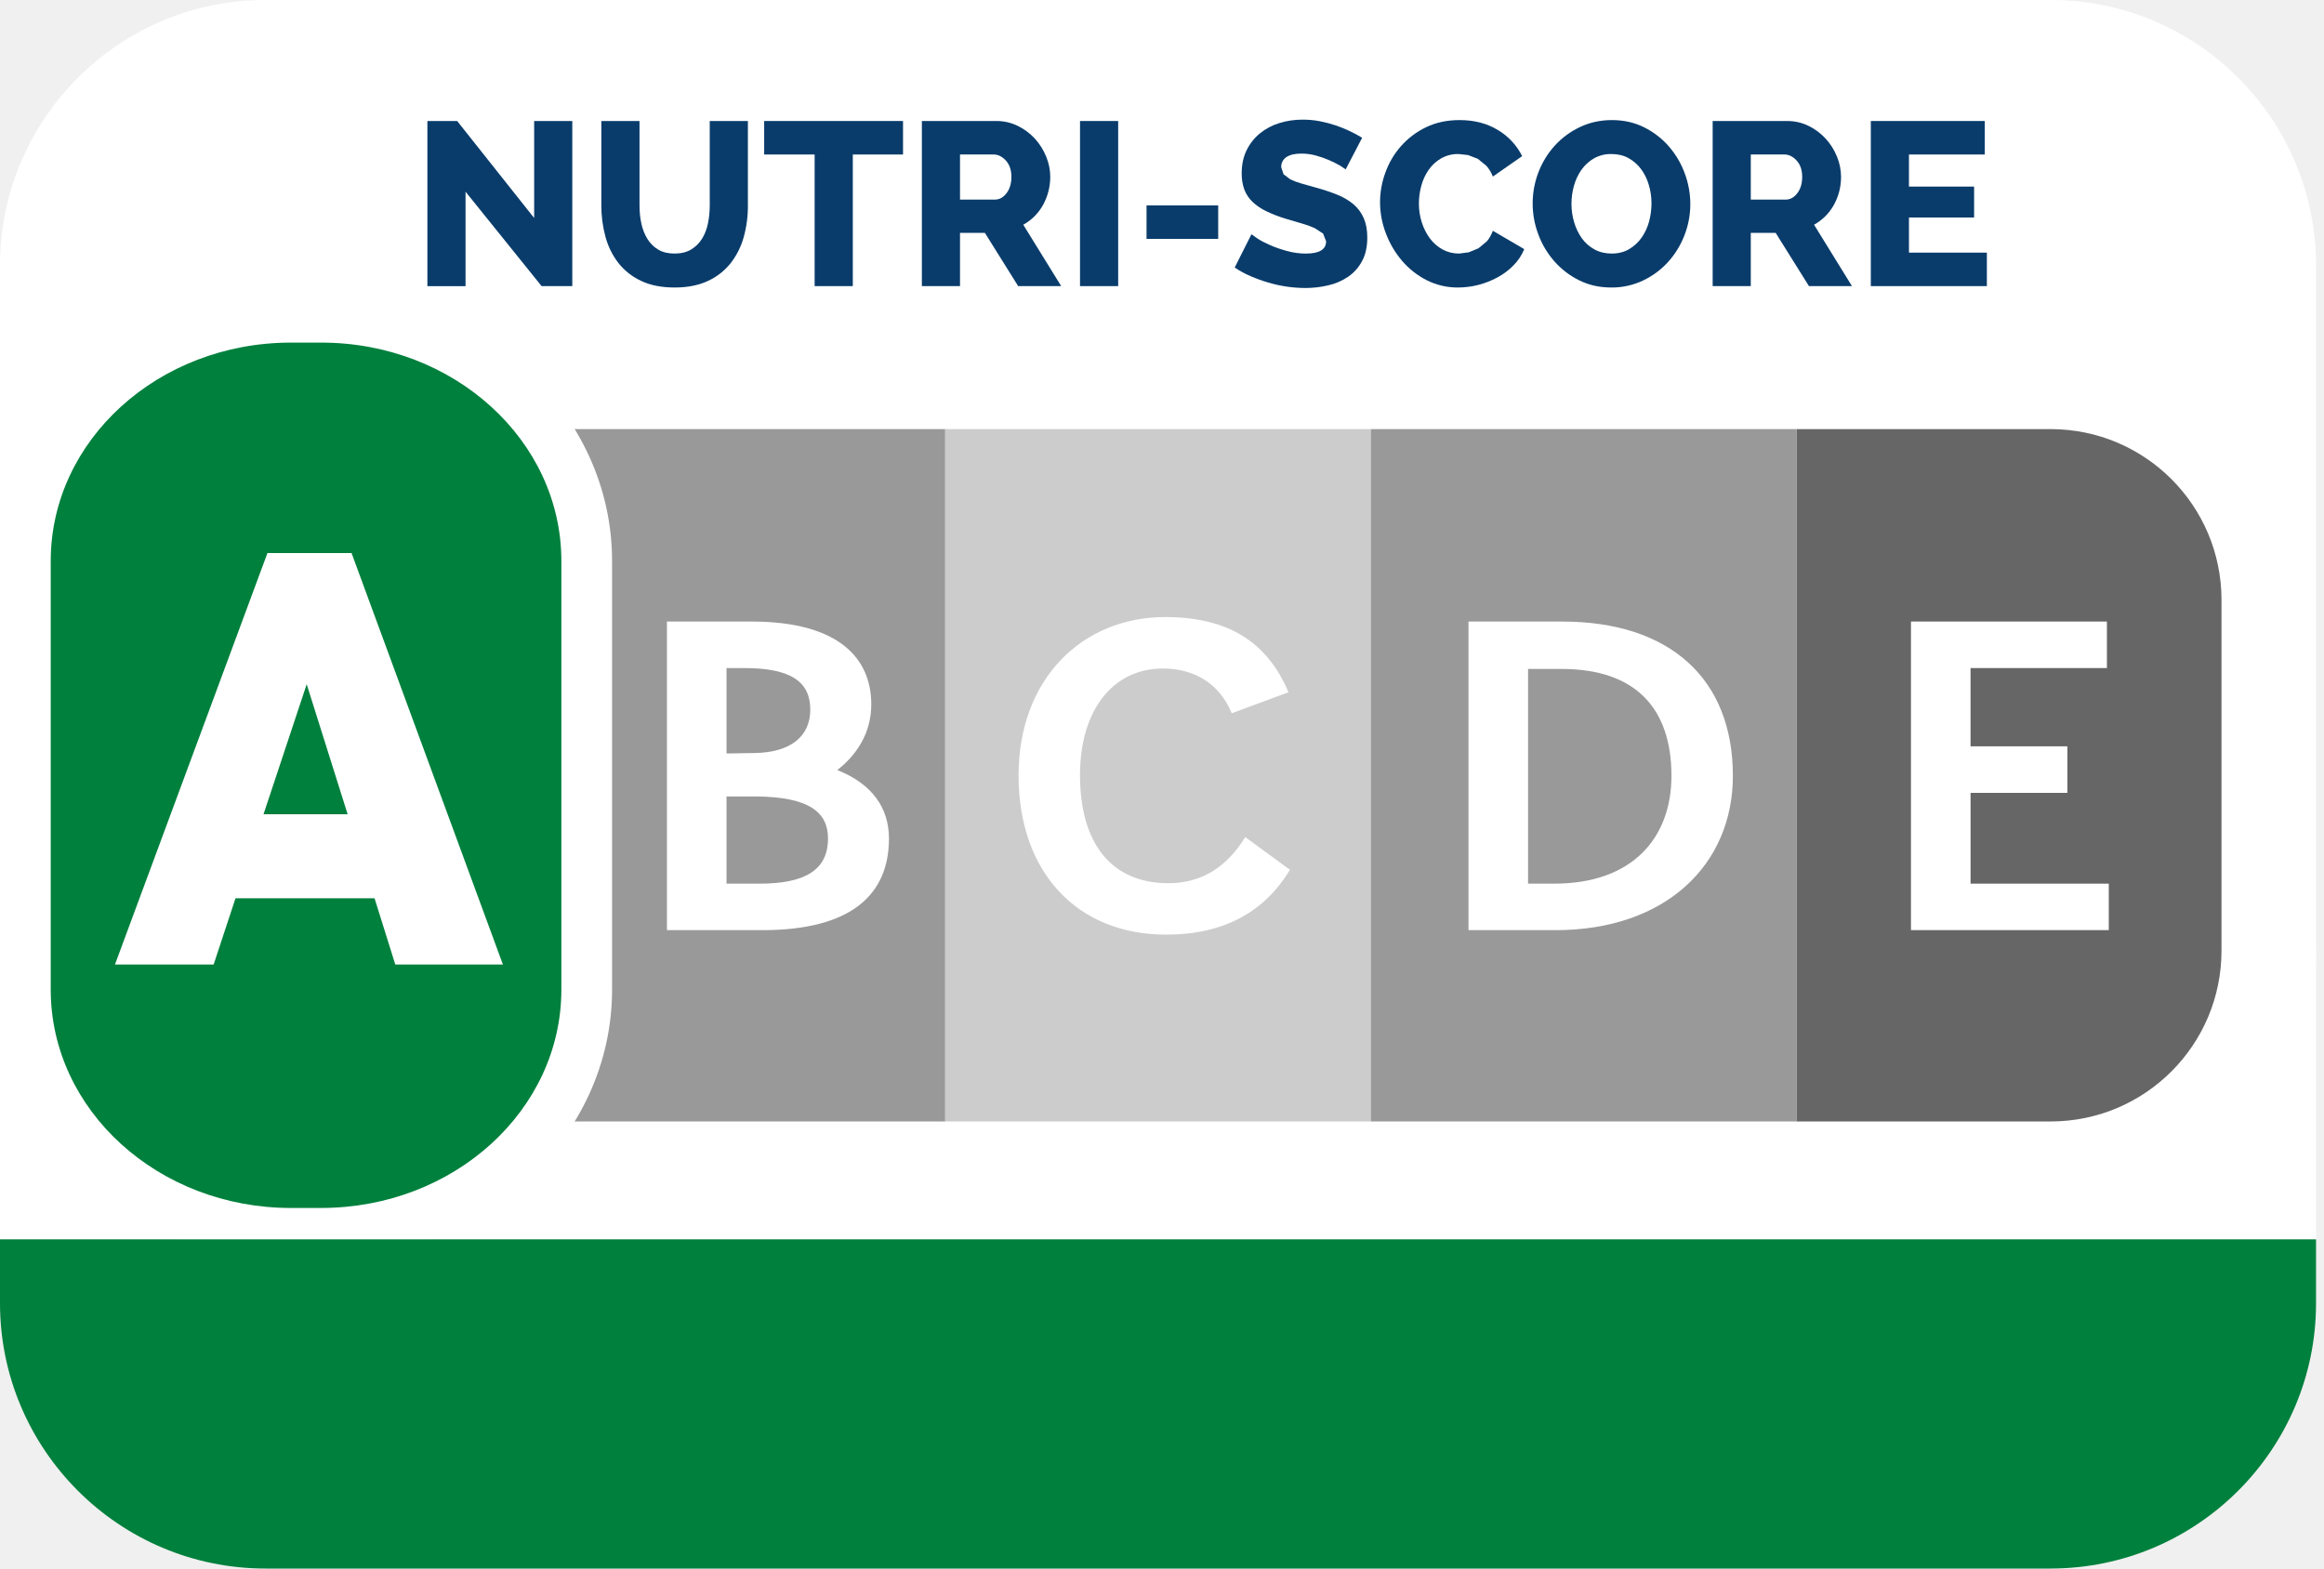
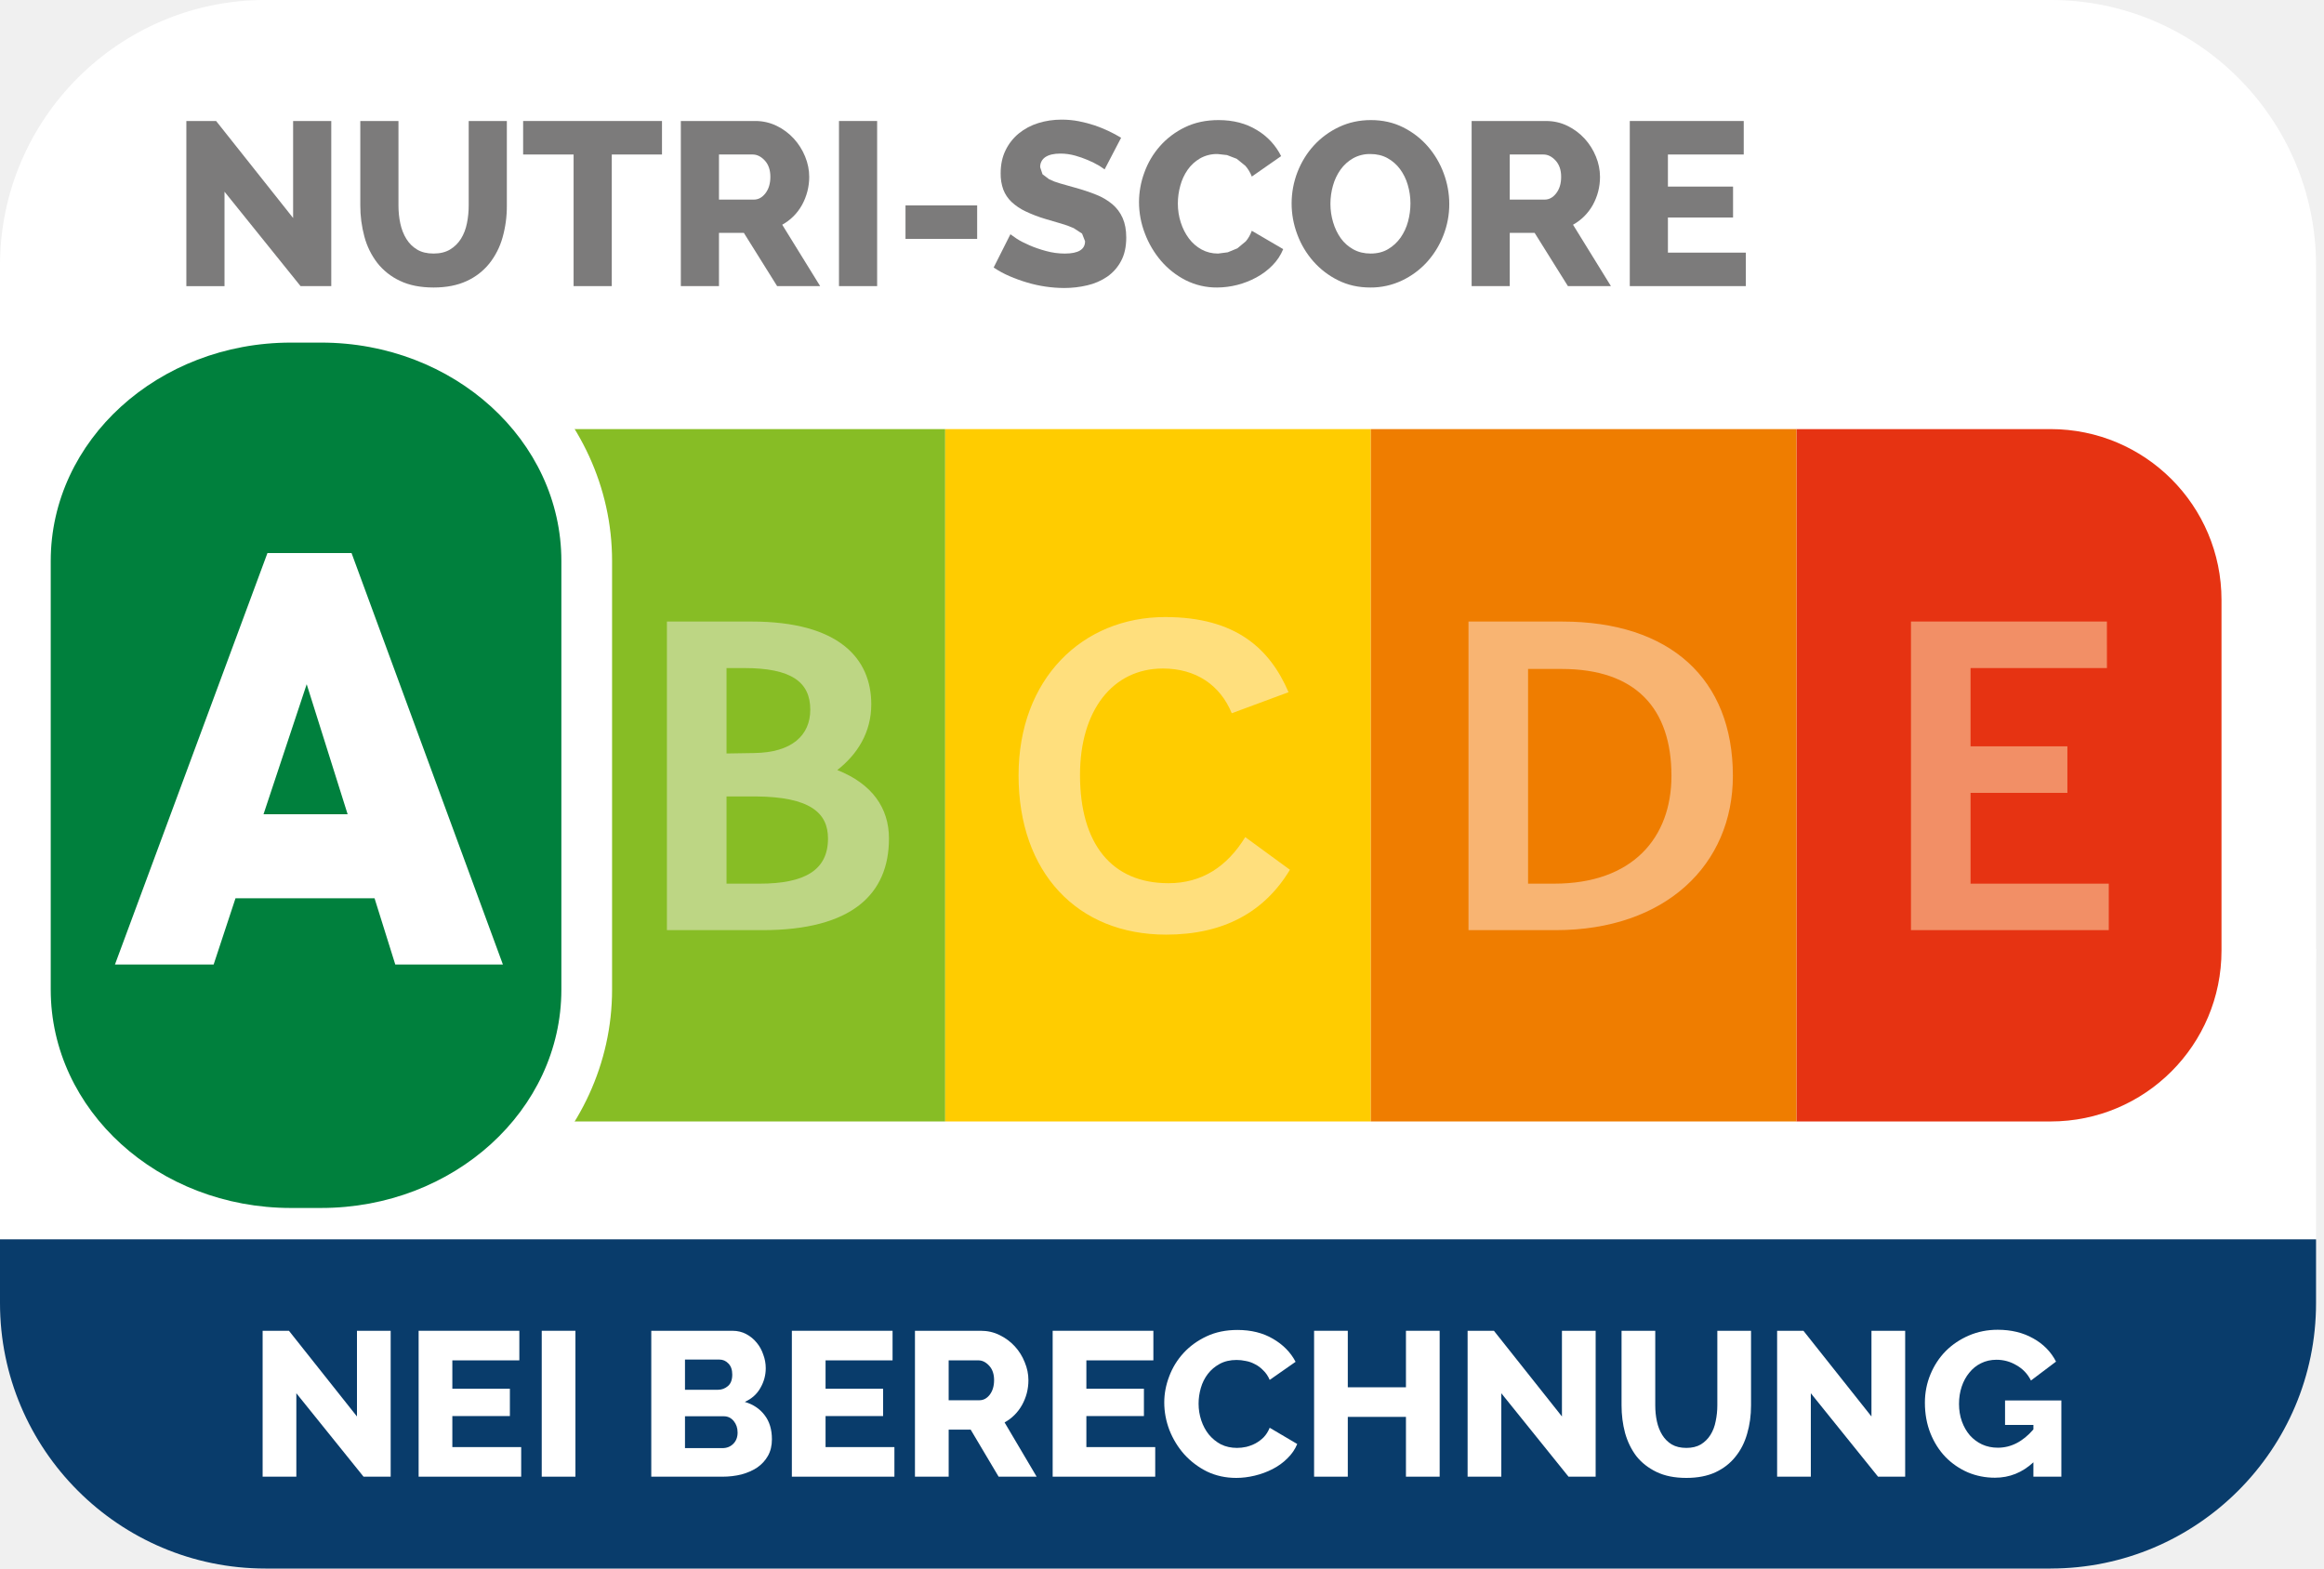
<svg xmlns="http://www.w3.org/2000/svg" id="svg2032" width="240" height="162" version="1.1" viewBox="0 0 240 162">
  <rect style="fill:#ffffff;fill-opacity:1;stroke:none;stroke-width:2.653;stroke-linecap:round;stroke-linejoin:round;paint-order:stroke fill markers" id="rect18499" width="239.178" height="30" x="0" y="98" />
  <defs id="defs2029">
    <clipPath id="clipPath1836" clipPathUnits="userSpaceOnUse">
      <path id="path1838" stroke-width="1" d="M-576.406-131.683h841.89v595.276h-841.89z" />
    </clipPath>
    <clipPath id="clipPath1817" clipPathUnits="userSpaceOnUse">
      <path id="path1819" stroke-width="1" d="M-480.445-91.617h841.89V503.66h-841.89z" />
    </clipPath>
    <clipPath id="clipPath1872" clipPathUnits="userSpaceOnUse">
      <path id="path1874" stroke-width="1" d="M-488.313-132.237h841.89v595.276h-841.89z" />
    </clipPath>
    <clipPath id="clipPath1878" clipPathUnits="userSpaceOnUse">
      <path id="path1880" stroke-width="1" d="M-519.714-136.177h841.89V459.1h-841.89z" />
    </clipPath>
    <clipPath id="clipPath1886" clipPathUnits="userSpaceOnUse">
      <path id="path1888" stroke-width="1" d="M-521.325-134.642h841.89v595.276h-841.89z" />
    </clipPath>
    <clipPath id="clipPath1892" clipPathUnits="userSpaceOnUse">
      <path id="path1894" stroke-width="1" d="M-532.144-130.648h841.89v595.276h-841.89z" />
    </clipPath>
    <clipPath id="clipPath1898" clipPathUnits="userSpaceOnUse">
      <path id="path1900" stroke-width="1" d="M-500.02-102.749h841.89v595.276h-841.89z" />
    </clipPath>
    <clipPath id="clipPath1904" clipPathUnits="userSpaceOnUse">
      <path id="path1906" stroke-width="1" d="M-522.55-115.224h841.89v595.276h-841.89z" />
    </clipPath>
    <clipPath id="clipPath1910" clipPathUnits="userSpaceOnUse">
      <path id="path1912" stroke-width="1" d="M-561.373-85.195h841.89v595.276h-841.89z" />
    </clipPath>
    <clipPath id="clipPath1916" clipPathUnits="userSpaceOnUse">
      <path id="path1918" stroke-width="1" d="M-562.786-87.568h841.89v595.276h-841.89z" />
    </clipPath>
    <clipPath id="clipPath1593" clipPathUnits="userSpaceOnUse">
      <path id="path1595" stroke-width="1" d="M-503.056-291.81h841.89v595.277h-841.89z" />
    </clipPath>
    <clipPath id="clipPath1929" clipPathUnits="userSpaceOnUse">
      <path id="path1931" stroke-width="1" d="M-503.055-239.322h841.89v595.276h-841.89z" />
    </clipPath>
    <clipPath id="clipPath1605" clipPathUnits="userSpaceOnUse">
      <path id="path1607" stroke-width="1" d="M-427.382-279.942h841.89v595.276h-841.89z" />
    </clipPath>
    <clipPath id="clipPath1618" clipPathUnits="userSpaceOnUse">
      <path id="path1620" stroke-width="1" d="M-458.785-283.881h841.89v595.276h-841.89z" />
    </clipPath>
    <clipPath id="clipPath1611" clipPathUnits="userSpaceOnUse">
      <path id="path1613" stroke-width="1" d="M-460.394-282.347h841.89v595.276h-841.89z" />
    </clipPath>
    <clipPath id="clipPath1599" clipPathUnits="userSpaceOnUse">
      <path id="path1601" stroke-width="1" d="M-471.214-278.353h841.89v595.276h-841.89z" />
    </clipPath>
    <clipPath id="clipPath1624" clipPathUnits="userSpaceOnUse">
      <path id="path1626" stroke-width="1" d="M-441.091-250.452h841.89v595.276h-841.89z" />
    </clipPath>
    <clipPath id="clipPath1630" clipPathUnits="userSpaceOnUse">
      <path id="path1632" stroke-width="1" d="M-461.62-262.929h841.89v595.276h-841.89z" />
    </clipPath>
    <clipPath id="clipPath1636" clipPathUnits="userSpaceOnUse">
      <path id="path1638" stroke-width="1" d="M-478.601-250.452h841.89v595.276h-841.89z" />
    </clipPath>
    <clipPath id="clipPath1642" clipPathUnits="userSpaceOnUse">
      <path id="path1644" stroke-width="1" d="M-420.708-232.9h841.89v595.276h-841.89z" />
    </clipPath>
    <clipPath id="clipPath1922" clipPathUnits="userSpaceOnUse">
      <path id="path1924" stroke-width="1" d="M-422.121-235.273h841.89v595.276h-841.89z" />
    </clipPath>
  </defs>
-   <path id="path126" fill="#ffffff" d="M 211.77,-0.003 H 27.413 C 12.299,-0.003 0,12.296 0,27.407 v 70.77 l 0.005,0.008 v 4.023 c 0,15.324 13.476,27.79 30.04,27.79 h 3.119 c 5.958,0 11.501,-1.633 16.175,-4.41 h 162.43 c 15.113,0 27.409,-12.296 27.409,-27.412 V 27.408 c 0,-15.112 -12.296,-27.41 -27.408,-27.41" clip-path="url(#clipPath1593)" style="fill-opacity:1;fill-rule:nonzero;stroke:none" />
-   <path id="path130" fill="#e63312" d="M 211.768,115.826 H 185.516 V 44.318 h 26.252 a 17.647,17.647 0 0 1 17.647,17.647 v 36.211 a 17.647,17.647 0 0 1 -17.647,17.65" clip-path="url(#clipPath1929)" style="fill-opacity:1;fill-rule:nonzero;stroke:none;fill:#666666" />
-   <path id="path134" fill="#f28f66" d="m 217.582,64.192 h -20.236 v 31.874 h 20.428 V 91.265 H 203.5 v -9.38 h 9.999 v -4.803 h -10 v -8.084 h 14.084 z" style="fill-opacity:1;fill-rule:nonzero;stroke:none;fill:#ffffff" />
-   <path id="path138" fill="#7c7b7b" d="m 48.077,19.799 v 9.754 h -3.94 V 12.497 h 3.074 l 7.951,10.018 V 12.497 h 3.94 V 29.55 h -3.172 z" style="fill-opacity:1;fill-rule:nonzero;stroke:none;fill:#093c6b" />
-   <path id="path150" fill="#7c7b7b" d="m 44.775,26.187 c 0.674,0 1.24,-0.139 1.706,-0.419 0.464,-0.28 0.841,-0.653 1.13,-1.117 0.287,-0.465 0.492,-0.997 0.611,-1.597 0.122,-0.6 0.181,-1.214 0.181,-1.839 v -8.718 h 3.94 v 8.718 a 11.894,11.894 0 0 1 -0.444,3.315 7.67,7.67 0 0 1 -1.37,2.692 6.422,6.422 0 0 1 -2.355,1.814 c -0.951,0.437 -2.086,0.658 -3.399,0.658 -1.359,0 -2.52,-0.23 -3.482,-0.695 a 6.422,6.422 0 0 1 -2.341,-1.86 7.71,7.71 0 0 1 -1.322,-2.704 12.15,12.15 0 0 1 -0.422,-3.22 v -8.718 h 3.942 v 8.718 c 0,0.656 0.062,1.283 0.192,1.876 0.128,0.59 0.337,1.121 0.624,1.585 0.29,0.465 0.66,0.832 1.117,1.103 0.454,0.274 1.022,0.408 1.692,0.408" clip-path="url(#clipPath1605)" style="fill-opacity:1;fill-rule:nonzero;stroke:none;fill:#093c6b" transform="translate(24.89219)" />
-   <path id="path154" fill="#7c7b7b" d="m 93.256,15.957 h -5.186 V 29.55 h -3.942 V 15.957 h -5.212 v -3.46 h 14.34 z" style="fill-opacity:1;fill-rule:nonzero;stroke:none;fill:#093c6b" />
-   <path id="path166" fill="#7c7b7b" d="M 95.202,29.55 V 12.497 h 7.684 a 4.965,4.965 0 0 1 2.224,0.507 c 0.68,0.333 1.267,0.775 1.766,1.32 0.494,0.543 0.882,1.16 1.163,1.849 0.282,0.688 0.421,1.384 0.421,2.09 a 5.991,5.991 0 0 1 -0.746,2.906 5.208,5.208 0 0 1 -2.041,2.041 l 3.917,6.34 h -4.444 l -3.436,-5.499 h -2.569 v 5.5 z m 3.939,-8.935 h 3.601 c 0.466,0 0.865,-0.218 1.203,-0.66 0.335,-0.441 0.503,-1.004 0.503,-1.692 0,-0.706 -0.192,-1.265 -0.574,-1.684 -0.386,-0.415 -0.803,-0.622 -1.25,-0.622 h -3.483 z" style="fill-opacity:1;fill-rule:nonzero;stroke:none;fill:#093c6b" />
-   <path id="path168" fill="#7c7b7b" d="m 111.534,12.497 h 3.94 V 29.55 h -3.94 z" style="fill-opacity:1;fill-rule:nonzero;stroke:none;fill:#093c6b" />
-   <path id="path170" fill="#7c7b7b" d="m 118.404,21.215 h 7.399 v 3.46 h -7.4 z" style="fill-opacity:1;fill-rule:nonzero;stroke:none;fill:#093c6b" />
-   <path id="path182" fill="#7c7b7b" d="m 114.074,17.495 -0.53,-0.362 a 10.725,10.725 0 0 0 -2.497,-1.057 5.68,5.68 0 0 0 -1.536,-0.214 c -0.675,0 -1.19,0.119 -1.552,0.36 a 1.185,1.185 0 0 0 -0.538,1.057 l 0.24,0.721 0.685,0.514 a 6.201,6.201 0 0 0 1.103,0.422 c 0.441,0.128 0.949,0.273 1.527,0.432 0.817,0.225 1.551,0.468 2.209,0.733 a 6.108,6.108 0 0 1 1.682,0.984 c 0.463,0.393 0.82,0.87 1.068,1.43 0.247,0.56 0.373,1.234 0.373,2.017 0,0.96 -0.181,1.772 -0.541,2.436 a 4.55,4.55 0 0 1 -1.43,1.611 6.042,6.042 0 0 1 -2.052,0.89 10.26,10.26 0 0 1 -2.39,0.276 13.622,13.622 0 0 1 -3.82,-0.565 15.756,15.756 0 0 1 -1.825,-0.66 9.96,9.96 0 0 1 -1.635,-0.89 l 1.73,-3.435 0.649,0.456 c 0.35,0.228 0.783,0.45 1.297,0.673 0.512,0.225 1.088,0.426 1.728,0.6 a 7.311,7.311 0 0 0 1.946,0.265 c 1.395,0 2.09,-0.425 2.09,-1.273 l -0.311,-0.792 -0.865,-0.563 a 9.249,9.249 0 0 0 -1.298,-0.47 l -1.633,-0.48 a 14.18,14.18 0 0 1 -2.04,-0.782 5.612,5.612 0 0 1 -1.444,-0.971 3.497,3.497 0 0 1 -0.852,-1.273 4.705,4.705 0 0 1 -0.274,-1.682 c 0,-0.898 0.166,-1.688 0.504,-2.377 a 5.154,5.154 0 0 1 1.368,-1.743 5.917,5.917 0 0 1 2.006,-1.068 c 0.759,-0.24 1.562,-0.36 2.414,-0.36 0.609,0 1.2,0.055 1.776,0.166 0.579,0.114 1.126,0.258 1.647,0.432 a 14.163,14.163 0 0 1 2.725,1.274 z" clip-path="url(#clipPath1618)" style="fill-opacity:1;fill-rule:nonzero;stroke:none;fill:#093c6b" transform="translate(24.89219)" />
-   <path id="path186" fill="#7c7b7b" d="m 117.625,20.88 a 8.89,8.89 0 0 1 0.554,-3.063 8.39,8.39 0 0 1 1.609,-2.725 8.125,8.125 0 0 1 2.582,-1.947 c 1.017,-0.496 2.173,-0.743 3.469,-0.743 1.522,0 2.844,0.344 3.965,1.032 a 6.494,6.494 0 0 1 2.498,2.69 l -3.027,2.112 a 3.614,3.614 0 0 0 -0.671,-1.116 l -0.89,-0.72 -0.997,-0.384 -0.973,-0.108 a 3.509,3.509 0 0 0 -1.825,0.457 4.038,4.038 0 0 0 -1.274,1.176 5.248,5.248 0 0 0 -0.754,1.633 6.845,6.845 0 0 0 -0.254,1.85 c 0,0.673 0.1,1.321 0.3,1.946 0.199,0.624 0.481,1.176 0.84,1.657 0.36,0.479 0.797,0.86 1.31,1.141 0.511,0.28 1.08,0.42 1.705,0.42 l 0.998,-0.13 0.995,-0.411 0.867,-0.72 c 0.254,-0.295 0.464,-0.662 0.623,-1.092 l 3.241,1.895 a 5.113,5.113 0 0 1 -1.116,1.684 6.894,6.894 0 0 1 -1.669,1.247 8.569,8.569 0 0 1 -4.036,1.033 7.062,7.062 0 0 1 -3.255,-0.755 8.35,8.35 0 0 1 -2.546,-2.006 9.52,9.52 0 0 1 -1.666,-2.833 8.997,8.997 0 0 1 -0.603,-3.22" clip-path="url(#clipPath1611)" style="fill-opacity:1;fill-rule:nonzero;stroke:none;fill:#093c6b" transform="translate(24.89219)" />
-   <path id="path190" fill="#7c7b7b" d="m 141.502,29.694 c -1.218,0 -2.321,-0.247 -3.314,-0.744 a 8.275,8.275 0 0 1 -2.558,-1.957 8.836,8.836 0 0 1 -1.657,-2.776 9.017,9.017 0 0 1 0.022,-6.46 c 0.41,-1.039 0.977,-1.96 1.706,-2.751 a 8.314,8.314 0 0 1 2.595,-1.896 c 1,-0.472 2.092,-0.708 3.279,-0.708 1.214,0 2.321,0.247 3.312,0.743 a 8.24,8.24 0 0 1 2.56,1.97 8.91,8.91 0 0 1 1.644,2.786 9.104,9.104 0 0 1 0.576,3.171 8.791,8.791 0 0 1 -0.611,3.242 8.893,8.893 0 0 1 -1.693,2.752 8.289,8.289 0 0 1 -2.582,1.908 7.472,7.472 0 0 1 -3.279,0.72 m -4.109,-8.644 c 0,0.655 0.093,1.29 0.278,1.907 0.183,0.617 0.448,1.165 0.79,1.648 a 3.928,3.928 0 0 0 1.3,1.152 c 0.519,0.287 1.117,0.43 1.787,0.43 0.689,0 1.291,-0.152 1.803,-0.457 0.512,-0.302 0.94,-0.7 1.287,-1.187 a 5.284,5.284 0 0 0 0.768,-1.657 7.26,7.26 0 0 0 0.251,-1.885 c 0,-0.657 -0.094,-1.295 -0.278,-1.91 a 5.131,5.131 0 0 0 -0.803,-1.634 4.034,4.034 0 0 0 -1.297,-1.13 c -0.512,-0.28 -1.097,-0.419 -1.753,-0.419 a 3.53,3.53 0 0 0 -1.8,0.444 4.094,4.094 0 0 0 -1.287,1.165 5.34,5.34 0 0 0 -0.781,1.644 6.923,6.923 0 0 0 -0.265,1.889" clip-path="url(#clipPath1599)" style="fill-opacity:1;fill-rule:nonzero;stroke:none;fill:#093c6b" transform="translate(24.89219)" />
-   <path id="path194" fill="#7c7b7b" d="M 176.867,29.55 V 12.497 h 7.684 c 0.801,0 1.54,0.17 2.225,0.507 a 5.904,5.904 0 0 1 1.765,1.32 c 0.495,0.543 0.883,1.16 1.163,1.849 a 5.539,5.539 0 0 1 0.422,2.09 6.08,6.08 0 0 1 -0.192,1.525 6.029,6.029 0 0 1 -0.552,1.381 5.274,5.274 0 0 1 -2.043,2.041 l 3.914,6.34 h -4.442 l -3.438,-5.499 h -2.569 v 5.5 z m 3.937,-8.935 h 3.604 c 0.463,0 0.863,-0.218 1.2,-0.66 0.338,-0.441 0.504,-1.004 0.504,-1.692 0,-0.706 -0.192,-1.265 -0.574,-1.684 -0.386,-0.415 -0.803,-0.622 -1.25,-0.622 h -3.484 z" style="fill-opacity:1;fill-rule:nonzero;stroke:none;fill:#093c6b" />
-   <path id="path198" fill="#7c7b7b" d="m 205.185,26.092 v 3.458 h -11.985 V 12.497 h 11.768 v 3.46 h -7.83 v 3.314 h 6.727 v 3.193 h -6.726 v 3.628 z" style="fill-opacity:1;fill-rule:nonzero;stroke:none;fill:#093c6b" />
-   <path id="path200" fill="#87bd25" d="M 97.614,115.826 H 53.664 V 44.318 h 43.95 z" style="fill-opacity:1;fill-rule:nonzero;stroke:none;fill:#999999" />
-   <path id="path202" fill="#ffcc00" d="M 141.566,115.826 H 97.614 V 44.318 h 43.952 z" style="fill-opacity:1;fill-rule:nonzero;stroke:none;fill:#cccccc" />
-   <path id="path204" fill="#ef7d00" d="m 185.516,115.826 h -43.95 V 44.318 h 43.95 z" style="fill-opacity:1;fill-rule:nonzero;stroke:none;fill:#999999" />
-   <path id="path216" fill="#bdd684" d="m 75.028,91.265 v -9.008 h 3.028 c 5.622,0.044 7.452,1.708 7.452,4.343 0,3.277 -2.406,4.665 -7.068,4.665 z m 0,-13.444 v -8.823 h 1.827 c 4.855,0 6.823,1.433 6.823,4.297 0,2.633 -1.873,4.433 -5.814,4.48 z m 2.597,-13.627 h -8.752 v 31.873 h 9.856 c 9.277,0 13.075,-3.741 13.075,-9.467 0,-3.145 -1.73,-5.637 -5.336,-7.069 2.068,-1.617 3.509,-3.88 3.509,-6.79 0,-4.714 -3.317,-8.547 -12.352,-8.547" clip-path="url(#clipPath1624)" style="fill-opacity:1;fill-rule:nonzero;stroke:none;fill:#ffffff" />
-   <path id="path220" fill="#ffdf7d" d="m 120.33,63.73 c -8.555,0 -15.142,6.376 -15.142,16.353 0,10.027 6.06,16.447 15.237,16.447 5.915,0 10.145,-2.31 12.786,-6.7 l -4.614,-3.372 c -1.874,3.05 -4.469,4.76 -7.931,4.76 -5.866,0 -9.134,-4.067 -9.134,-11.181 0,-6.652 3.368,-10.992 8.558,-10.992 3.414,0 5.914,1.708 7.115,4.619 l 5.863,-2.172 c -1.922,-4.48 -5.43,-7.761 -12.737,-7.761" clip-path="url(#clipPath1630)" style="fill-opacity:1;fill-rule:nonzero;stroke:none;fill:#ffffff" />
-   <path id="path224" fill="#f8b472" d="M 157.804,91.265 V 69.09 h 3.462 c 7.642,0 11.345,4.065 11.345,11.04 0,6.376 -3.992,11.134 -12.113,11.134 z m 3.51,-27.07 h -9.663 v 31.872 h 8.99 c 11.392,0 18.314,-6.788 18.314,-15.936 0,-9.976 -6.441,-15.937 -17.64,-15.937" clip-path="url(#clipPath1636)" style="fill-opacity:1;fill-rule:nonzero;stroke:none;fill:#ffffff" />
-   <path id="path228" fill="#ffffff" d="M 30.048,129.998 C 13.48,129.998 0.005,117.532 0.005,102.21 V 57.936 c 0,-15.324 13.476,-27.79 30.043,-27.79 h 3.118 c 16.566,0 30.043,12.466 30.043,27.79 v 44.274 c 0,15.322 -13.477,27.788 -30.043,27.788 z" clip-path="url(#clipPath1642)" style="fill-opacity:1;fill-rule:nonzero;stroke:none" />
-   <path id="path232" fill="#00803d" d="m 33.166,124.761 h -3.118 c -13.702,0 -24.809,-10.096 -24.809,-22.55 V 57.935 c 0,-12.455 11.107,-22.551 24.809,-22.551 h 3.118 c 13.7,0 24.806,10.096 24.806,22.55 v 44.275 c 0,12.455 -11.107,22.551 -24.806,22.551" clip-path="url(#clipPath1922)" style="fill-opacity:1;fill-rule:nonzero;stroke:none" />
-   <path id="path236" fill="#ffffff" d="M 11.873,99.613 27.62,57.119 h 8.684 l 15.63,42.494 H 40.82 L 38.68,92.776 H 24.32 l -2.256,6.837 z M 27.214,84.095 H 35.9 L 31.672,70.667 Z" style="fill-opacity:1;fill-rule:nonzero;stroke:none" />
-   <path id="path16330" clip-path="url(#clipPath1593)" style="fill:#00803d;fill-opacity:1;fill-rule:nonzero;stroke:none" d="M 0 33.997 L 0 27.407 C 2.3684734e-15 12.296 12.298 -0.003 27.412 -0.003 L 211.77 -0.003 L 211.77 -0.001 C 226.882 -0.001 239.178 12.295 239.178 27.407 L 239.178 33.997 L 0 33.997 z " transform="matrix(1,0,0,-1,0,161.997)" />
-   <g aria-label="NEW CALCULATION" id="text18503" style="font-size:21.224px;line-height:1.25;font-family:'Open Sans';-inkscape-font-specification:'Open Sans';stroke-width:0.531" />
+   <g id="layer1">
+     <g id="g2543" fill-opacity="1" fill-rule="nonzero" stroke="none">
+       <path id="path126" fill="#fff" d="M211.77-.003H27.413C12.299-.003 0 12.296 0 27.407v70.77l.005.008v4.023c0 15.324 13.476 27.79 30.04 27.79h3.119c5.958 0 11.501-1.633 16.175-4.41h162.43c15.113 0 27.409-12.296 27.409-27.412V27.408c0-15.112-12.296-27.41-27.408-27.41" clip-path="url(#clipPath1593)" />
+       <path id="path130" fill="#e63312" d="M211.768 115.826h-26.252V44.318h26.252a17.647 17.647 0 0 1 17.647 17.647v36.211a17.647 17.647 0 0 1-17.647 17.65" clip-path="url(#clipPath1929)" />
+       <path id="path134" fill="#f28f66" d="M217.582 64.192h-20.236v31.874h20.428v-4.801H203.5v-9.38h9.999v-4.803h-10v-8.084h14.084z" />
+       <path id="path138" fill="#7c7b7b" d="M23.185 19.799v9.754h-3.94V12.497h3.074l7.951 10.018V12.497h3.94V29.55h-3.172z" />
+       <path id="path150" fill="#7c7b7b" d="M44.775 26.187c.674 0 1.24-.139 1.706-.419.464-.28.841-.653 1.13-1.117.287-.465.492-.997.611-1.597.122-.6.181-1.214.181-1.839v-8.718h3.94v8.718a11.894 11.894 0 0 1-.444 3.315 7.67 7.67 0 0 1-1.37 2.692 6.422 6.422 0 0 1-2.355 1.814c-.951.437-2.086.658-3.399.658-1.359 0-2.52-.23-3.482-.695a6.422 6.422 0 0 1-2.341-1.86 7.71 7.71 0 0 1-1.322-2.704 12.15 12.15 0 0 1-.422-3.22v-8.718h3.942v8.718c0 .656.062 1.283.192 1.876.128.59.337 1.121.624 1.585.29.465.66.832 1.117 1.103.454.274 1.022.408 1.692.408" clip-path="url(#clipPath1605)" />
+       <path id="path154" fill="#7c7b7b" d="M68.364 15.957h-5.186V29.55h-3.942V15.957h-5.212v-3.46h14.34z" />
+       <path id="path166" fill="#7c7b7b" d="M70.31 29.55V12.497h7.684a4.965 4.965 0 0 1 2.224.507c.68.333 1.267.775 1.766 1.32.494.543.882 1.16 1.163 1.849.282.688.421 1.384.421 2.09a5.991 5.991 0 0 1-.746 2.906 5.208 5.208 0 0 1-2.041 2.041l3.917 6.34h-4.444l-3.436-5.499h-2.569v5.5zm3.939-8.935h3.601c.466 0 .865-.218 1.203-.66.335-.441.503-1.004.503-1.692 0-.706-.192-1.265-.574-1.684-.386-.415-.803-.622-1.25-.622h-3.483z" />
+       <path id="path168" fill="#7c7b7b" d="M86.642 12.497h3.94V29.55h-3.94z" />
+       <path id="path170" fill="#7c7b7b" d="M93.512 21.215h7.399v3.46h-7.4z" />
+       <path id="path182" fill="#7c7b7b" d="M114.074 17.495l-.53-.362a10.725 10.725 0 0 0-2.497-1.057 5.68 5.68 0 0 0-1.536-.214c-.675 0-1.19.119-1.552.36a1.185 1.185 0 0 0-.538 1.057l.24.721.685.514a6.201 6.201 0 0 0 1.103.422c.441.128.949.273 1.527.432.817.225 1.551.468 2.209.733a6.108 6.108 0 0 1 1.682.984c.463.393.82.87 1.068 1.43.247.56.373 1.234.373 2.017 0 .96-.181 1.772-.541 2.436a4.55 4.55 0 0 1-1.43 1.611 6.042 6.042 0 0 1-2.052.89 10.26 10.26 0 0 1-2.39.276 13.622 13.622 0 0 1-3.82-.565 15.756 15.756 0 0 1-1.825-.66 9.96 9.96 0 0 1-1.635-.89l1.73-3.435.649.456c.35.228.783.45 1.297.673.512.225 1.088.426 1.728.6a7.311 7.311 0 0 0 1.946.265c1.395 0 2.09-.425 2.09-1.273l-.311-.792-.865-.563a9.249 9.249 0 0 0-1.298-.47l-1.633-.48a14.18 14.18 0 0 1-2.04-.782 5.612 5.612 0 0 1-1.444-.971 3.497 3.497 0 0 1-.852-1.273 4.705 4.705 0 0 1-.274-1.682c0-.898.166-1.688.504-2.377a5.154 5.154 0 0 1 1.368-1.743 5.917 5.917 0 0 1 2.006-1.068c.759-.24 1.562-.36 2.414-.36.609 0 1.2.055 1.776.166.579.114 1.126.258 1.647.432a14.163 14.163 0 0 1 2.725 1.274z" clip-path="url(#clipPath1618)" />
+       <path id="path186" fill="#7c7b7b" d="M117.625 20.88a8.89 8.89 0 0 1 .554-3.063 8.39 8.39 0 0 1 1.609-2.725 8.125 8.125 0 0 1 2.582-1.947c1.017-.496 2.173-.743 3.469-.743 1.522 0 2.844.344 3.965 1.032a6.494 6.494 0 0 1 2.498 2.69l-3.027 2.112a3.614 3.614 0 0 0-.671-1.116l-.89-.72-.997-.384-.973-.108a3.509 3.509 0 0 0-1.825.457 4.038 4.038 0 0 0-1.274 1.176 5.248 5.248 0 0 0-.754 1.633 6.845 6.845 0 0 0-.254 1.85c0 .673.1 1.321.3 1.946.199.624.481 1.176.84 1.657.36.479.797.86 1.31 1.141.511.28 1.08.42 1.705.42l.998-.13.995-.411.867-.72c.254-.295.464-.662.623-1.092l3.241 1.895a5.113 5.113 0 0 1-1.116 1.684 6.894 6.894 0 0 1-1.669 1.247 8.569 8.569 0 0 1-4.036 1.033 7.062 7.062 0 0 1-3.255-.755 8.35 8.35 0 0 1-2.546-2.006 9.52 9.52 0 0 1-1.666-2.833 8.997 8.997 0 0 1-.603-3.22" clip-path="url(#clipPath1611)" />
+       <path id="path190" fill="#7c7b7b" d="M141.502 29.694c-1.218 0-2.321-.247-3.314-.744a8.275 8.275 0 0 1-2.558-1.957 8.836 8.836 0 0 1-1.657-2.776 9.017 9.017 0 0 1 .022-6.46c.41-1.039.977-1.96 1.706-2.751a8.314 8.314 0 0 1 2.595-1.896c1-.472 2.092-.708 3.279-.708 1.214 0 2.321.247 3.312.743a8.24 8.24 0 0 1 2.56 1.97 8.91 8.91 0 0 1 1.644 2.786 9.104 9.104 0 0 1 .576 3.171 8.791 8.791 0 0 1-.611 3.242 8.893 8.893 0 0 1-1.693 2.752 8.289 8.289 0 0 1-2.582 1.908 7.472 7.472 0 0 1-3.279.72m-4.109-8.644c0 .655.093 1.29.278 1.907.183.617.448 1.165.79 1.648a3.928 3.928 0 0 0 1.3 1.152c.519.287 1.117.43 1.787.43.689 0 1.291-.152 1.803-.457.512-.302.94-.7 1.287-1.187a5.284 5.284 0 0 0 .768-1.657 7.26 7.26 0 0 0 .251-1.885c0-.657-.094-1.295-.278-1.91a5.131 5.131 0 0 0-.803-1.634 4.034 4.034 0 0 0-1.297-1.13c-.512-.28-1.097-.419-1.753-.419a3.53 3.53 0 0 0-1.8.444 4.094 4.094 0 0 0-1.287 1.165 5.34 5.34 0 0 0-.781 1.644 6.923 6.923 0 0 0-.265 1.889" clip-path="url(#clipPath1599)" />
+       <path id="path194" fill="#7c7b7b" d="M151.975 29.55V12.497h7.684c.801 0 1.54.17 2.225.507a5.904 5.904 0 0 1 1.765 1.32c.495.543.883 1.16 1.163 1.849a5.539 5.539 0 0 1 .422 2.09 6.08 6.08 0 0 1-.192 1.525 6.029 6.029 0 0 1-.552 1.381 5.274 5.274 0 0 1-2.043 2.041l3.914 6.34h-4.442l-3.438-5.499h-2.569v5.5zm3.937-8.935h3.604c.463 0 .863-.218 1.2-.66.338-.441.504-1.004.504-1.692 0-.706-.192-1.265-.574-1.684-.386-.415-.803-.622-1.25-.622h-3.484z" />
+       <path id="path198" fill="#7c7b7b" d="M180.293 26.092v3.458h-11.985V12.497h11.768v3.46h-7.83v3.314h6.727v3.193h-6.726v3.628z" />
+       <path id="path200" fill="#87bd25" d="M97.614 115.826h-43.95V44.318h43.95z" />
+       <path id="path202" fill="#fc0" d="M141.566 115.826H97.614V44.318h43.952z" />
+       <path id="path204" fill="#ef7d00" d="M185.516 115.826h-43.95V44.318h43.95z" />
+       <path id="path216" fill="#bdd684" d="M75.028 91.265v-9.008h3.028c5.622.044 7.452 1.708 7.452 4.343 0 3.277-2.406 4.665-7.068 4.665zm0-13.444v-8.823h1.827c4.855 0 6.823 1.433 6.823 4.297 0 2.633-1.873 4.433-5.814 4.48zm2.597-13.627h-8.752v31.873h9.856c9.277 0 13.075-3.741 13.075-9.467 0-3.145-1.73-5.637-5.336-7.069 2.068-1.617 3.509-3.88 3.509-6.79 0-4.714-3.317-8.547-12.352-8.547" clip-path="url(#clipPath1624)" />
+       <path id="path220" fill="#ffdf7d" d="M120.33 63.73c-8.555 0-15.142 6.376-15.142 16.353 0 10.027 6.06 16.447 15.237 16.447 5.915 0 10.145-2.31 12.786-6.7l-4.614-3.372c-1.874 3.05-4.469 4.76-7.931 4.76-5.866 0-9.134-4.067-9.134-11.181 0-6.652 3.368-10.992 8.558-10.992 3.414 0 5.914 1.708 7.115 4.619l5.863-2.172c-1.922-4.48-5.43-7.761-12.737-7.761" clip-path="url(#clipPath1630)" />
+       <path id="path224" fill="#f8b472" d="M157.804 91.265V69.09h3.462c7.642 0 11.345 4.065 11.345 11.04 0 6.376-3.992 11.134-12.113 11.134zm3.51-27.07h-9.663v31.872h8.99c11.392 0 18.314-6.788 18.314-15.936 0-9.976-6.441-15.937-17.64-15.937" clip-path="url(#clipPath1636)" />
+       <path id="path228" fill="#fff" d="M30.048 129.998C13.48 129.998.005 117.532.005 102.21V57.936c0-15.324 13.476-27.79 30.043-27.79h3.118c16.566 0 30.043 12.466 30.043 27.79v44.274c0 15.322-13.477 27.788-30.043 27.788z" clip-path="url(#clipPath1642)" />
+       <path id="path232" fill="#00803d" d="M33.166 124.761h-3.118c-13.702 0-24.809-10.096-24.809-22.55V57.935c0-12.455 11.107-22.551 24.809-22.551h3.118c13.7 0 24.806 10.096 24.806 22.55v44.275c0 12.455-11.107 22.551-24.806 22.551" clip-path="url(#clipPath1922)" />
+       <path id="path236" fill="#fff" d="M11.873 99.613L27.62 57.119h8.684l15.63 42.494H40.82l-2.14-6.837h-14.36l-2.256 6.837zm15.341-15.518H35.9l-4.228-13.428z" />
+     </g>
+   </g>
+   <path id="path16330" clip-path="url(#clipPath1593)" style="fill:#093c6b;fill-opacity:1;fill-rule:nonzero;stroke:none" d="M 0 33.997 L 0 27.407 C 2.3684734e-15 12.296 12.298 -0.003 27.412 -0.003 L 211.77 -0.003 L 211.77 -0.001 C 226.882 -0.001 239.178 12.295 239.178 27.407 L 239.178 33.997 L 0 33.997 z " transform="matrix(1,0,0,-1,0,161.997)" />
+   <g aria-label="NEI BERECHNUNG" id="text18503" style="font-size:21.224px;line-height:1.25;font-family:'Open Sans';-inkscape-font-specification:'Open Sans';stroke-width:0.531">
+     <path d="m 30.603,143.896 v 8.617 h -3.481 v -15.069 h 2.717 l 7.025,8.851 v -8.851 h 3.481 v 15.069 h -2.802 z" style="font-weight:800;font-family:Raleway;-inkscape-font-specification:'Raleway Ultra-Bold';fill:#ffffff" id="path6129" />
+     <path d="m 53.823,149.457 v 3.056 H 43.232 V 137.444 H 53.632 v 3.056 h -6.919 v 2.929 h 5.943 v 2.823 h -5.943 v 3.205 z" style="font-weight:800;font-family:Raleway;-inkscape-font-specification:'Raleway Ultra-Bold';fill:#ffffff" id="path6131" />
+     <path d="m 55.945,152.513 v -15.069 h 3.481 v 15.069 z" style="font-weight:800;font-family:Raleway;-inkscape-font-specification:'Raleway Ultra-Bold';fill:#ffffff" id="path6133" />
+     <path d="m 79.716,148.651 q 0,0.976 -0.403,1.698 -0.403,0.722 -1.104,1.21 -0.7,0.467 -1.634,0.722 -0.934,0.233 -1.974,0.233 h -7.344 v -15.069 h 8.384 q 0.785,0 1.422,0.34 0.637,0.34 1.082,0.891 0.446,0.531 0.679,1.231 0.255,0.679 0.255,1.401 0,1.082 -0.552,2.038 -0.531,0.955 -1.613,1.443 1.295,0.382 2.038,1.358 0.764,0.976 0.764,2.504 z m -3.544,-0.7 q 0,-0.7 -0.403,-1.189 -0.403,-0.488 -1.019,-0.488 h -4.011 v 3.29 h 3.863 q 0.679,0 1.125,-0.446 0.446,-0.446 0.446,-1.167 z m -5.433,-7.535 v 3.12 h 3.417 q 0.573,0 1.019,-0.382 0.446,-0.382 0.446,-1.189 0,-0.743 -0.403,-1.146 -0.382,-0.403 -0.934,-0.403 z" style="font-weight:800;font-family:Raleway;-inkscape-font-specification:'Raleway Ultra-Bold';fill:#ffffff" id="path6135" />
+     <path d="m 92.366,149.457 v 3.056 H 81.775 v -15.069 h 10.4 v 3.056 h -6.919 v 2.929 h 5.943 v 2.823 h -5.943 v 3.205 z" style="font-weight:800;font-family:Raleway;-inkscape-font-specification:'Raleway Ultra-Bold';fill:#ffffff" id="path6137" />
+     <path d="m 94.488,152.513 v -15.069 h 6.792 q 1.061,0 1.953,0.446 0.913,0.446 1.571,1.167 0.658,0.722 1.019,1.634 0.382,0.913 0.382,1.847 0,0.7 -0.17,1.358 -0.17,0.637 -0.488,1.21 -0.318,0.573 -0.785,1.04 -0.446,0.446 -1.019,0.764 l 3.311,5.603 h -3.926 l -2.887,-4.86 h -2.271 v 4.86 z m 3.481,-7.895 h 3.184 q 0.616,0 1.061,-0.573 0.446,-0.594 0.446,-1.507 0,-0.934 -0.509,-1.486 -0.509,-0.552 -1.104,-0.552 h -3.078 z" style="font-weight:800;font-family:Raleway;-inkscape-font-specification:'Raleway Ultra-Bold';fill:#ffffff" id="path6139" />
+     <path d="m 119.3,149.457 v 3.056 h -10.591 v -15.069 h 10.4 v 3.056 h -6.919 v 2.929 h 5.943 v 2.823 h -5.943 v 3.205 z" style="font-weight:800;font-family:Raleway;-inkscape-font-specification:'Raleway Ultra-Bold';fill:#ffffff" id="path6141" />
+     <path d="m 120.233,144.851 q 0,-1.358 0.509,-2.695 0.509,-1.358 1.486,-2.42 0.976,-1.061 2.377,-1.719 1.401,-0.658 3.184,-0.658 2.122,0 3.672,0.913 1.571,0.913 2.335,2.377 l -2.674,1.868 q -0.255,-0.594 -0.658,-0.976 -0.382,-0.403 -0.849,-0.637 -0.467,-0.255 -0.955,-0.34 -0.488,-0.106 -0.955,-0.106 -0.998,0 -1.74,0.403 -0.743,0.403 -1.231,1.04 -0.488,0.637 -0.722,1.443 -0.233,0.807 -0.233,1.634 0,0.891 0.276,1.719 0.276,0.828 0.785,1.464 0.531,0.637 1.252,1.019 0.743,0.361 1.655,0.361 0.467,0 0.955,-0.106 0.509,-0.127 0.955,-0.361 0.467,-0.255 0.849,-0.637 0.382,-0.403 0.616,-0.976 l 2.844,1.677 q -0.34,0.828 -1.019,1.486 -0.658,0.658 -1.528,1.104 -0.87,0.446 -1.847,0.679 -0.976,0.233 -1.91,0.233 -1.634,0 -3.014,-0.658 -1.358,-0.679 -2.356,-1.783 -0.976,-1.104 -1.528,-2.504 -0.531,-1.401 -0.531,-2.844 z" style="font-weight:800;font-family:Raleway;-inkscape-font-specification:'Raleway Ultra-Bold';fill:#ffffff" id="path6143" />
+     <path d="m 148.674,137.444 v 15.069 h -3.481 v -6.176 h -6.006 v 6.176 h -3.481 v -15.069 h 3.481 v 5.837 h 6.006 v -5.837 z" style="font-weight:800;font-family:Raleway;-inkscape-font-specification:'Raleway Ultra-Bold';fill:#ffffff" id="path6145" />
+     <path d="m 155.041,143.896 v 8.617 h -3.481 v -15.069 h 2.717 l 7.025,8.851 v -8.851 h 3.481 v 15.069 h -2.802 z" style="font-weight:800;font-family:Raleway;-inkscape-font-specification:'Raleway Ultra-Bold';fill:#ffffff" id="path6147" />
+     <path d="m 174.143,149.542 q 0.891,0 1.507,-0.361 0.616,-0.382 0.998,-0.998 0.382,-0.616 0.531,-1.401 0.17,-0.807 0.17,-1.634 v -7.704 h 3.481 v 7.704 q 0,1.571 -0.403,2.929 -0.382,1.358 -1.21,2.377 -0.807,1.019 -2.08,1.613 -1.252,0.573 -2.993,0.573 -1.804,0 -3.078,-0.616 -1.273,-0.616 -2.08,-1.634 -0.785,-1.04 -1.167,-2.398 -0.361,-1.358 -0.361,-2.844 v -7.704 h 3.481 v 7.704 q 0,0.87 0.17,1.655 0.17,0.785 0.552,1.401 0.382,0.616 0.976,0.976 0.616,0.361 1.507,0.361 z" style="font-weight:800;font-family:Raleway;-inkscape-font-specification:'Raleway Ultra-Bold';fill:#ffffff" id="path6149" />
+     <path d="m 187.005,143.896 v 8.617 h -3.481 v -15.069 h 2.717 l 7.025,8.851 v -8.851 h 3.481 v 15.069 h -2.802 z" style="font-weight:800;font-family:Raleway;-inkscape-font-specification:'Raleway Ultra-Bold';fill:#ffffff" id="path6151" />
+     <path d="m 209.991,151.028 q -1.719,1.592 -3.969,1.592 -1.486,0 -2.802,-0.552 -1.316,-0.573 -2.313,-1.592 -0.976,-1.019 -1.549,-2.441 -0.573,-1.443 -0.573,-3.162 0,-1.549 0.573,-2.929 0.573,-1.38 1.571,-2.398 1.019,-1.019 2.398,-1.613 1.38,-0.594 2.971,-0.594 2.101,0 3.672,0.891 1.571,0.87 2.356,2.398 l -2.589,1.953 q -0.509,-1.019 -1.486,-1.571 -0.955,-0.573 -2.08,-0.573 -0.87,0 -1.592,0.361 -0.7,0.34 -1.21,0.976 -0.509,0.616 -0.785,1.443 -0.276,0.828 -0.276,1.783 0,0.976 0.297,1.804 0.297,0.828 0.828,1.443 0.531,0.594 1.252,0.934 0.743,0.34 1.634,0.34 2.038,0 3.672,-1.889 v -0.467 h -2.929 v -2.526 h 5.815 v 7.874 h -2.887 z" style="font-weight:800;font-family:Raleway;-inkscape-font-specification:'Raleway Ultra-Bold';fill:#ffffff" id="path6153" />
+   </g>
</svg>
